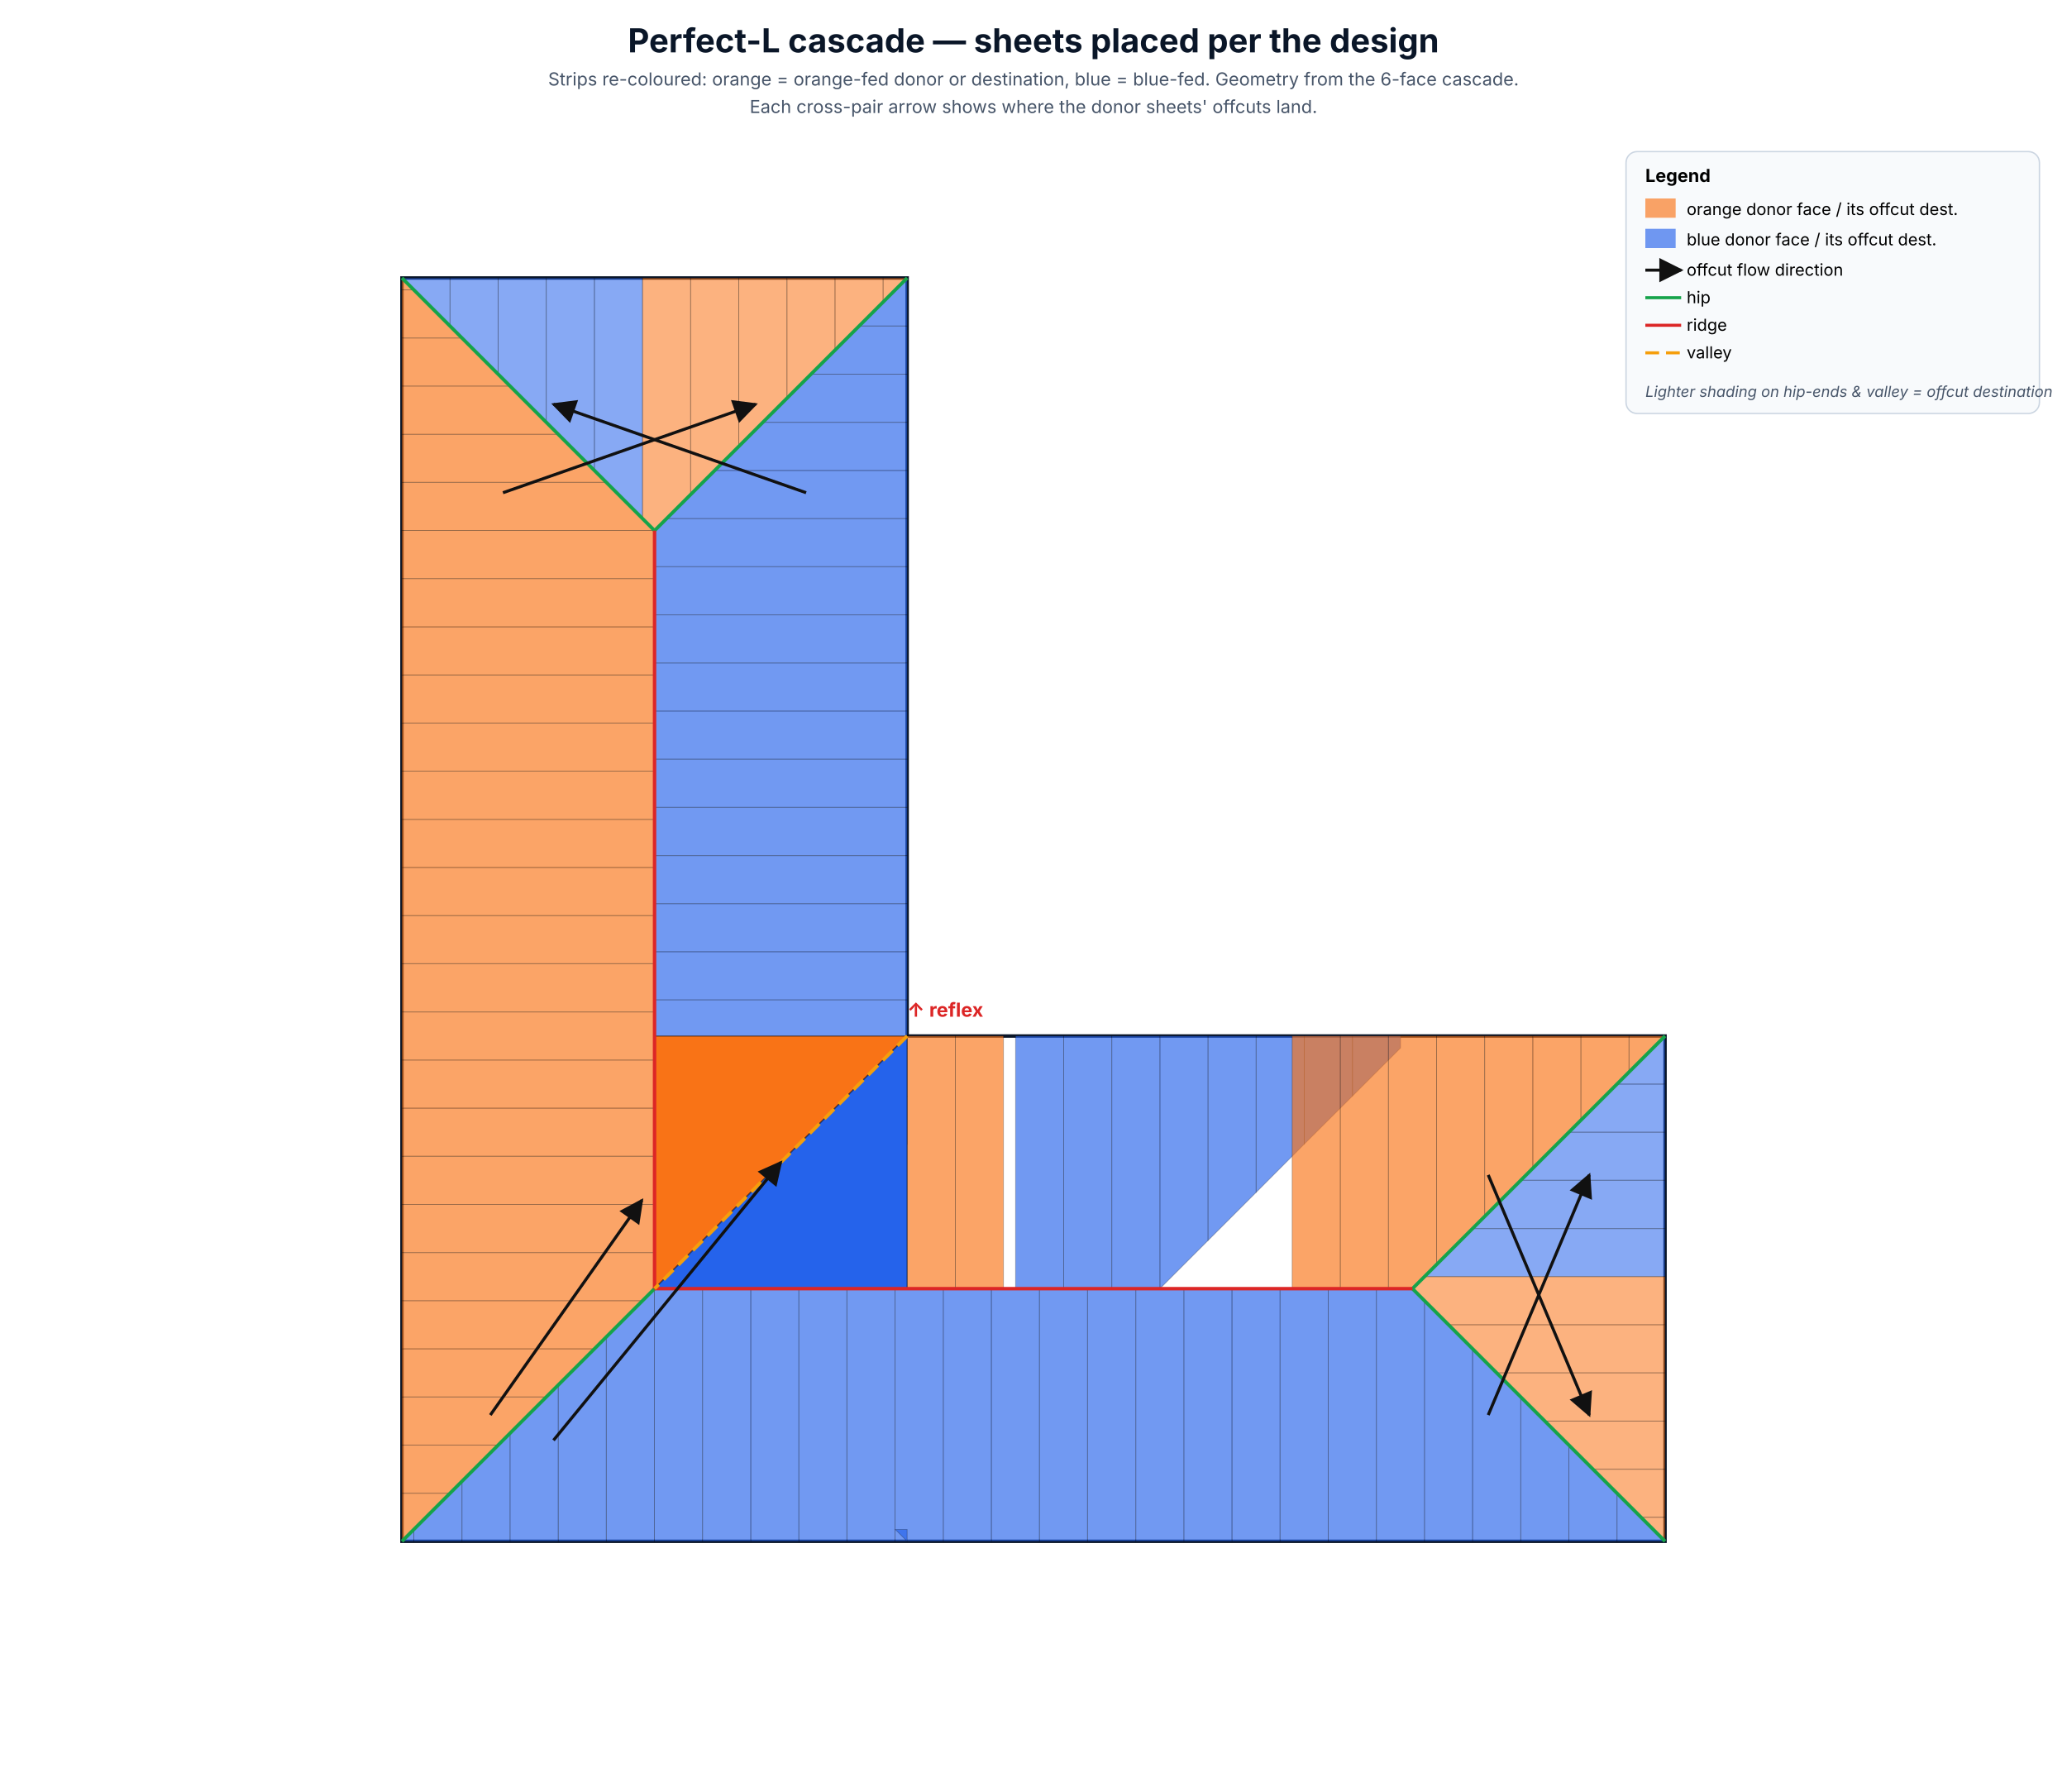
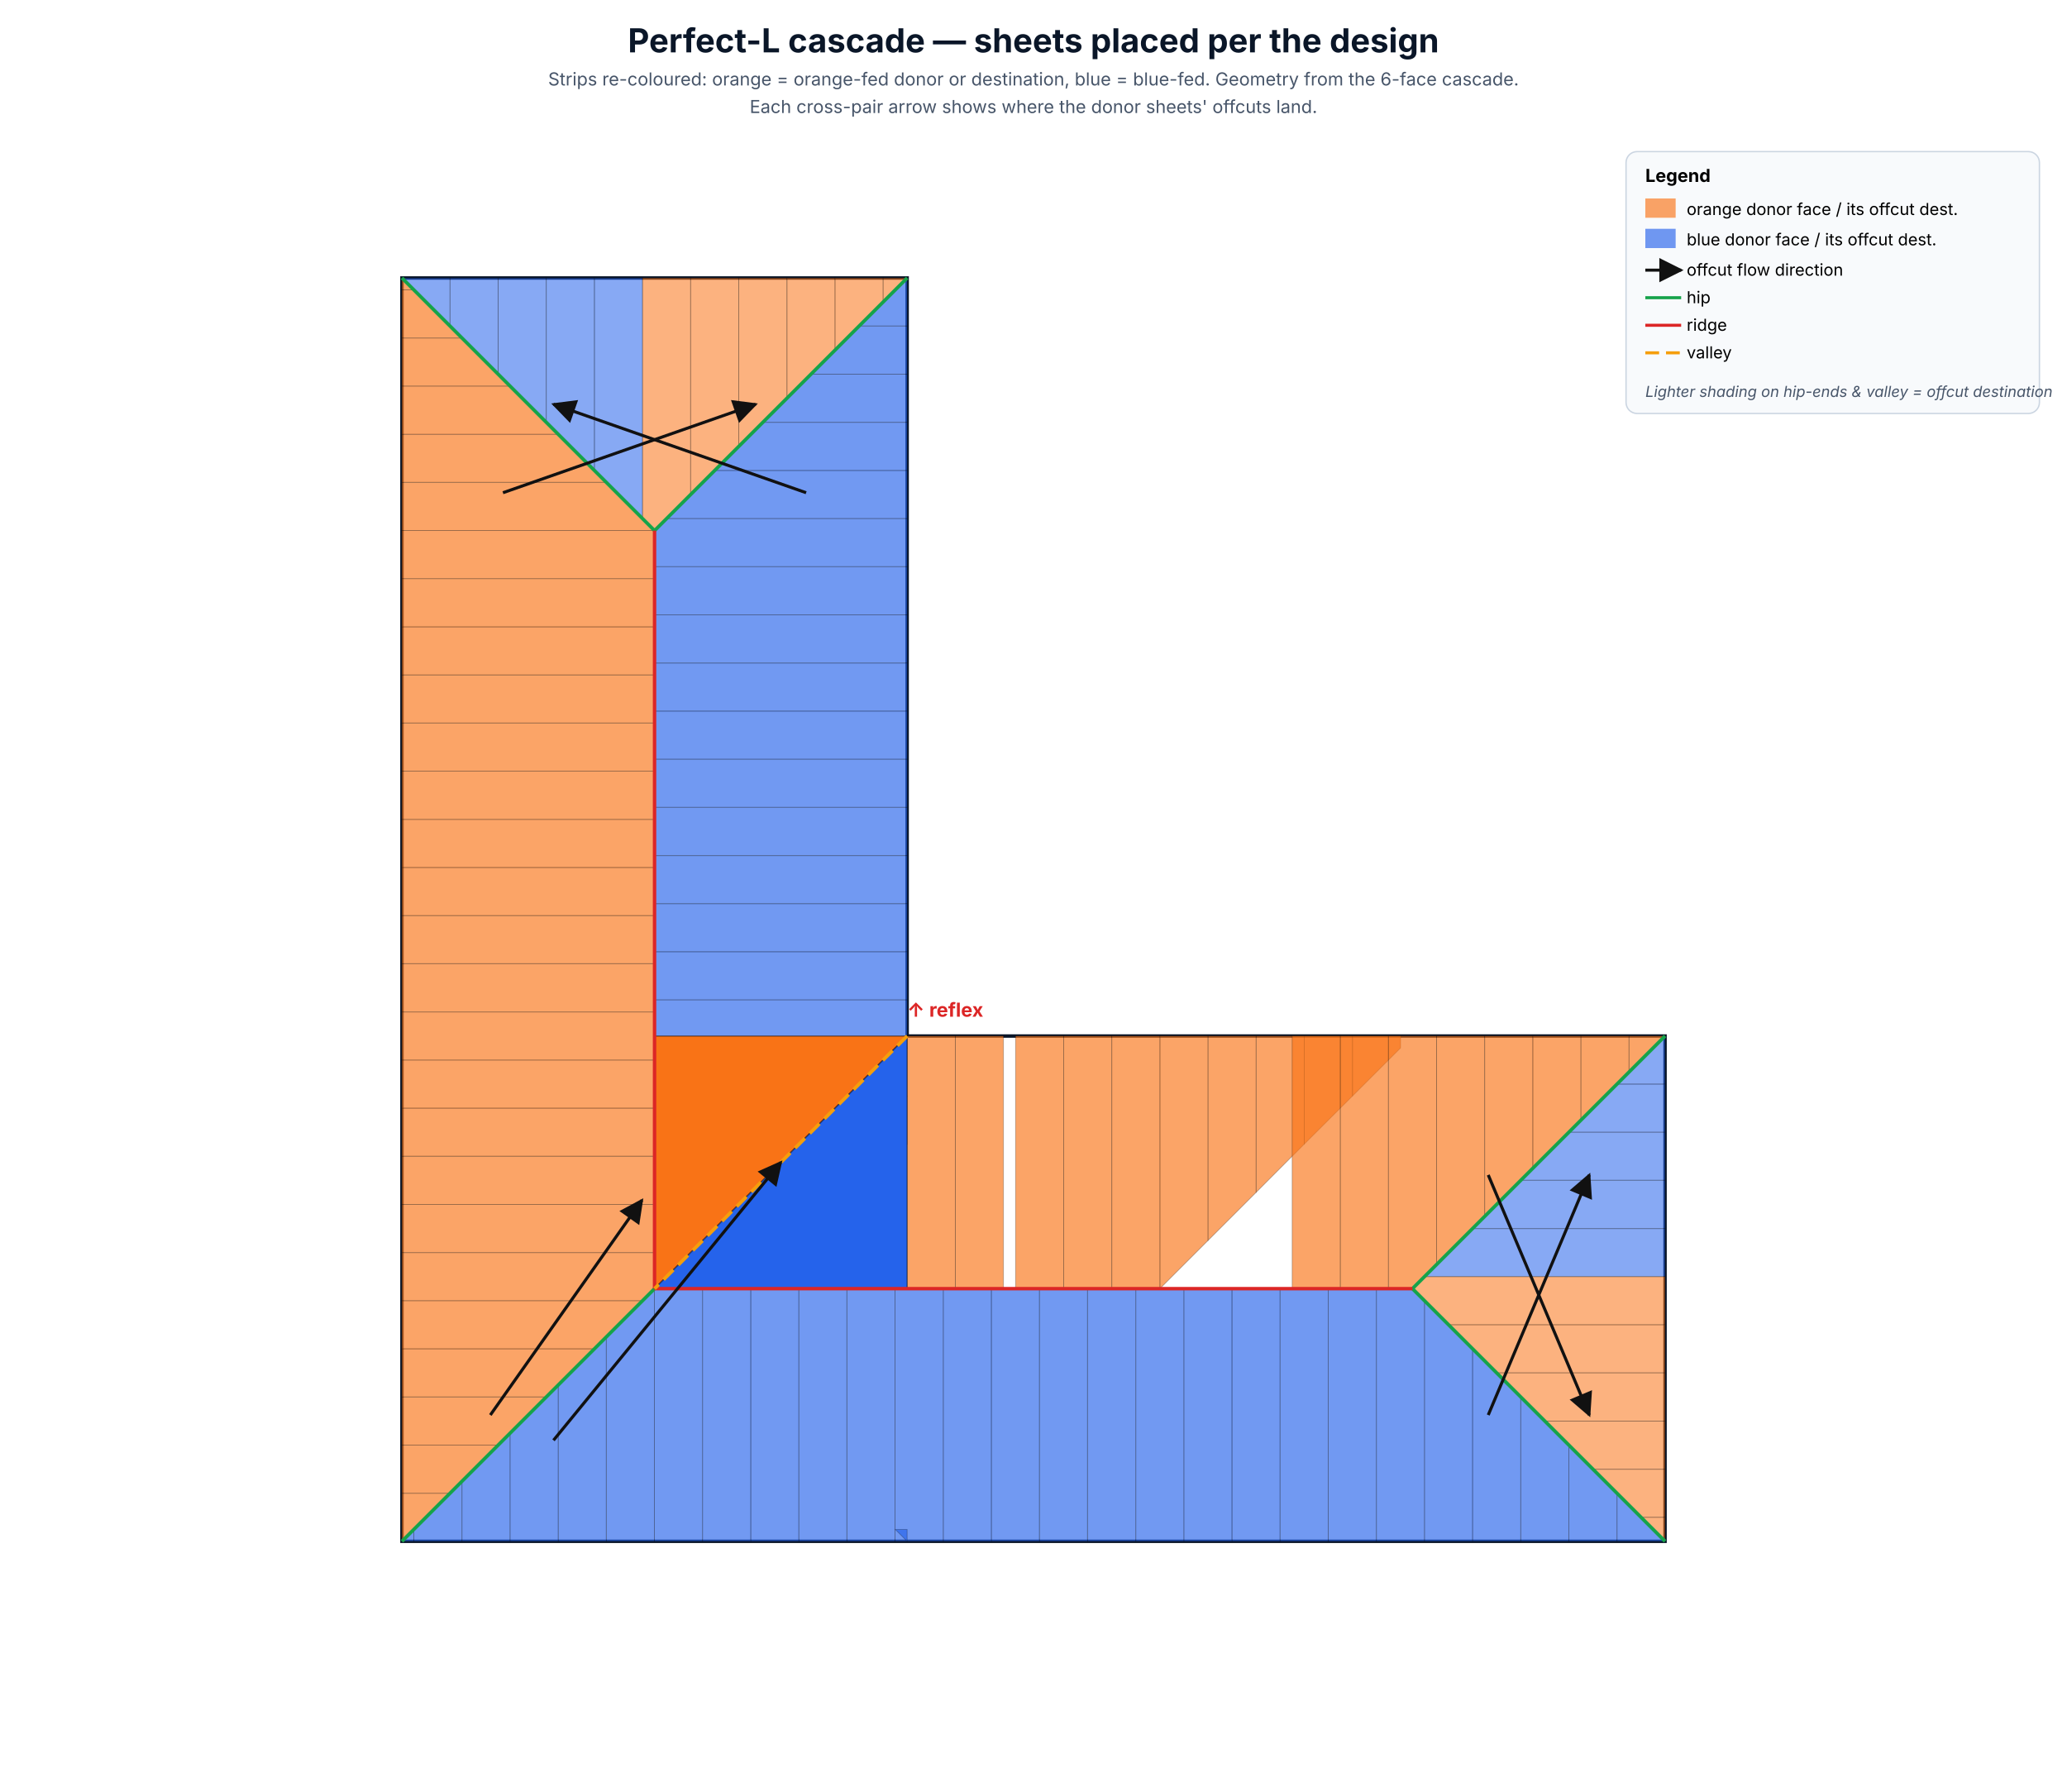
<svg xmlns="http://www.w3.org/2000/svg" width="1500" height="1300" viewBox="0 0 1500 1300" style="background:#fff;font-family:Inter,sans-serif">
  <defs>
    <marker id="arrow" viewBox="0 0 10 10" refX="9" refY="5" markerWidth="8" markerHeight="8" orient="auto">
      <path d="M 0 0 L 10 5 L 0 10 z" fill="#111" />
    </marker>
  </defs>
  <text x="750" y="38" text-anchor="middle" font-size="24" font-weight="700" fill="#0a1628">Perfect-L cascade — sheets placed per the design</text>
  <text x="750" y="62" text-anchor="middle" font-size="13" fill="#475569">Strips re-coloured: orange = orange-fed donor or destination, blue = blue-fed. Geometry from the 6-face cascade.</text>
  <text x="750" y="82" text-anchor="middle" font-size="13" fill="#475569">Each cross-pair arrow shows where the donor sheets' offcuts land.</text>
  <polygon points="291.7,201.7 658.3,201.7 658.3,751.7 1208.3,751.7 1208.3,1118.3 291.7,1118.3" fill="none" stroke="#0a1628" stroke-width="2.5" />
  <polygon points="1208.3,1118.3 1208.3,1118.3 1173.4,1118.3 1173.4,1083.4" fill="#2563eb" fill-opacity="0.65" stroke="rgba(0,0,0,0.25)" stroke-width="0.6" />
  <polygon points="1173.4,1083.4 1173.4,1118.3 1138.5,1118.3 1138.5,1048.5" fill="#2563eb" fill-opacity="0.65" stroke="rgba(0,0,0,0.25)" stroke-width="0.6" />
  <polygon points="1138.5,1048.5 1138.5,1118.3 1103.6,1118.3 1103.6,1013.6" fill="#2563eb" fill-opacity="0.65" stroke="rgba(0,0,0,0.25)" stroke-width="0.6" />
  <polygon points="1103.6,1013.6 1103.6,1118.3 1068.6,1118.3 1068.6,978.6" fill="#2563eb" fill-opacity="0.65" stroke="rgba(0,0,0,0.25)" stroke-width="0.6" />
  <polygon points="1068.6,978.6 1068.6,1118.3 1033.7,1118.3 1033.7,943.7" fill="#2563eb" fill-opacity="0.65" stroke="rgba(0,0,0,0.25)" stroke-width="0.6" />
  <polygon points="1025.0,935.0 1033.7,943.7 1033.7,1118.3 998.8,1118.3 998.8,935.0" fill="#2563eb" fill-opacity="0.65" stroke="rgba(0,0,0,0.25)" stroke-width="0.6" />
  <polygon points="998.8,935.0 998.8,1118.3 963.9,1118.3 963.9,935.0" fill="#2563eb" fill-opacity="0.65" stroke="rgba(0,0,0,0.25)" stroke-width="0.6" />
  <polygon points="963.9,935.0 963.9,1118.3 928.9,1118.3 928.9,935.0" fill="#2563eb" fill-opacity="0.65" stroke="rgba(0,0,0,0.25)" stroke-width="0.6" />
  <polygon points="928.9,935.0 928.9,1118.3 894.0,1118.3 894.0,935.0" fill="#2563eb" fill-opacity="0.65" stroke="rgba(0,0,0,0.25)" stroke-width="0.6" />
  <polygon points="894.0,935.0 894.0,1118.3 859.1,1118.3 859.1,935.0" fill="#2563eb" fill-opacity="0.65" stroke="rgba(0,0,0,0.25)" stroke-width="0.6" />
  <polygon points="859.1,935.0 859.1,1118.3 824.2,1118.3 824.2,935.0" fill="#2563eb" fill-opacity="0.65" stroke="rgba(0,0,0,0.25)" stroke-width="0.6" />
  <polygon points="824.2,935.0 824.2,1118.3 789.2,1118.3 789.2,935.0" fill="#2563eb" fill-opacity="0.65" stroke="rgba(0,0,0,0.25)" stroke-width="0.6" />
  <polygon points="789.2,935.0 789.2,1118.3 754.3,1118.3 754.3,935.0" fill="#2563eb" fill-opacity="0.65" stroke="rgba(0,0,0,0.25)" stroke-width="0.6" />
  <polygon points="754.3,935.0 754.3,1118.3 719.4,1118.3 719.4,935.0" fill="#2563eb" fill-opacity="0.65" stroke="rgba(0,0,0,0.25)" stroke-width="0.6" />
  <polygon points="719.4,935.0 719.4,1118.3 684.5,1118.3 684.5,935.0" fill="#2563eb" fill-opacity="0.65" stroke="rgba(0,0,0,0.25)" stroke-width="0.6" />
  <polygon points="684.5,935.0 684.5,1118.3 649.5,1118.3 649.5,935.0" fill="#2563eb" fill-opacity="0.65" stroke="rgba(0,0,0,0.25)" stroke-width="0.6" />
  <polygon points="649.5,935.0 649.5,1118.3 614.6,1118.3 614.6,935.0" fill="#2563eb" fill-opacity="0.65" stroke="rgba(0,0,0,0.25)" stroke-width="0.6" />
  <polygon points="614.6,935.0 614.6,1118.3 579.7,1118.3 579.7,935.0" fill="#2563eb" fill-opacity="0.65" stroke="rgba(0,0,0,0.25)" stroke-width="0.6" />
  <polygon points="579.7,935.0 579.7,1118.3 544.8,1118.3 544.8,935.0" fill="#2563eb" fill-opacity="0.65" stroke="rgba(0,0,0,0.25)" stroke-width="0.6" />
  <polygon points="544.8,935.0 544.8,1118.3 509.8,1118.3 509.8,935.0" fill="#2563eb" fill-opacity="0.65" stroke="rgba(0,0,0,0.25)" stroke-width="0.6" />
  <polygon points="509.8,935.0 509.8,1118.3 474.9,1118.3 474.9,935.1 475.0,935.0" fill="#2563eb" fill-opacity="0.65" stroke="rgba(0,0,0,0.25)" stroke-width="0.6" />
  <polygon points="474.9,935.1 474.9,1118.3 440.0,1118.3 440.0,970.0" fill="#2563eb" fill-opacity="0.65" stroke="rgba(0,0,0,0.25)" stroke-width="0.6" />
  <polygon points="440.0,970.0 440.0,1118.3 405.1,1118.3 405.1,1004.9" fill="#2563eb" fill-opacity="0.65" stroke="rgba(0,0,0,0.25)" stroke-width="0.6" />
  <polygon points="405.1,1004.9 405.1,1118.3 370.1,1118.3 370.1,1039.9" fill="#2563eb" fill-opacity="0.65" stroke="rgba(0,0,0,0.25)" stroke-width="0.6" />
  <polygon points="370.1,1039.9 370.1,1118.3 335.2,1118.3 335.2,1074.8" fill="#2563eb" fill-opacity="0.65" stroke="rgba(0,0,0,0.25)" stroke-width="0.6" />
  <polygon points="335.2,1074.8 335.2,1118.3 300.3,1118.3 300.3,1109.7" fill="#2563eb" fill-opacity="0.65" stroke="rgba(0,0,0,0.25)" stroke-width="0.6" />
  <polygon points="300.3,1109.7 300.3,1118.3 291.7,1118.3 291.7,1118.3" fill="#2563eb" fill-opacity="0.65" stroke="rgba(0,0,0,0.25)" stroke-width="0.6" />
  <polygon points="291.7,1118.3 291.7,1118.3 291.7,1083.4 326.6,1083.4" fill="#f97316" fill-opacity="0.65" stroke="rgba(0,0,0,0.25)" stroke-width="0.6" />
  <polygon points="326.6,1083.4 291.7,1083.4 291.7,1048.5 361.5,1048.5" fill="#f97316" fill-opacity="0.65" stroke="rgba(0,0,0,0.25)" stroke-width="0.6" />
  <polygon points="361.5,1048.5 291.7,1048.5 291.7,1013.6 396.4,1013.6" fill="#f97316" fill-opacity="0.65" stroke="rgba(0,0,0,0.25)" stroke-width="0.6" />
  <polygon points="396.4,1013.6 291.7,1013.6 291.7,978.6 431.4,978.6" fill="#f97316" fill-opacity="0.65" stroke="rgba(0,0,0,0.25)" stroke-width="0.6" />
  <polygon points="431.4,978.6 291.7,978.6 291.7,943.7 466.3,943.7" fill="#f97316" fill-opacity="0.65" stroke="rgba(0,0,0,0.25)" stroke-width="0.6" />
  <polygon points="475.0,935.0 466.3,943.7 291.7,943.7 291.7,908.8 475.0,908.8" fill="#f97316" fill-opacity="0.65" stroke="rgba(0,0,0,0.25)" stroke-width="0.6" />
  <polygon points="475.0,908.8 291.7,908.8 291.7,873.9 475.0,873.9" fill="#f97316" fill-opacity="0.65" stroke="rgba(0,0,0,0.25)" stroke-width="0.6" />
  <polygon points="475.0,873.9 291.7,873.9 291.7,838.9 475.0,838.9" fill="#f97316" fill-opacity="0.65" stroke="rgba(0,0,0,0.25)" stroke-width="0.6" />
  <polygon points="475.0,838.9 291.7,838.9 291.7,804.0 475.0,804.0" fill="#f97316" fill-opacity="0.65" stroke="rgba(0,0,0,0.25)" stroke-width="0.6" />
  <polygon points="475.0,804.0 291.7,804.0 291.7,769.1 475.0,769.1" fill="#f97316" fill-opacity="0.65" stroke="rgba(0,0,0,0.25)" stroke-width="0.6" />
  <polygon points="475.0,769.1 291.7,769.1 291.7,734.2 475.0,734.2" fill="#f97316" fill-opacity="0.65" stroke="rgba(0,0,0,0.25)" stroke-width="0.6" />
  <polygon points="475.0,734.2 291.7,734.2 291.7,699.2 475.0,699.2" fill="#f97316" fill-opacity="0.65" stroke="rgba(0,0,0,0.25)" stroke-width="0.6" />
  <polygon points="475.0,699.2 291.7,699.2 291.7,664.3 475.0,664.3" fill="#f97316" fill-opacity="0.65" stroke="rgba(0,0,0,0.25)" stroke-width="0.6" />
  <polygon points="475.0,664.3 291.7,664.3 291.7,629.4 475.0,629.4" fill="#f97316" fill-opacity="0.65" stroke="rgba(0,0,0,0.25)" stroke-width="0.6" />
  <polygon points="475.0,629.4 291.7,629.4 291.7,594.5 475.0,594.5" fill="#f97316" fill-opacity="0.65" stroke="rgba(0,0,0,0.25)" stroke-width="0.6" />
  <polygon points="475.0,594.5 291.7,594.5 291.7,559.5 475.0,559.5" fill="#f97316" fill-opacity="0.65" stroke="rgba(0,0,0,0.25)" stroke-width="0.6" />
  <polygon points="475.0,559.5 291.7,559.5 291.7,524.6 475.0,524.6" fill="#f97316" fill-opacity="0.65" stroke="rgba(0,0,0,0.25)" stroke-width="0.6" />
  <polygon points="475.0,524.6 291.7,524.6 291.7,489.7 475.0,489.7" fill="#f97316" fill-opacity="0.65" stroke="rgba(0,0,0,0.25)" stroke-width="0.6" />
  <polygon points="475.0,489.7 291.7,489.7 291.7,454.8 475.0,454.8" fill="#f97316" fill-opacity="0.65" stroke="rgba(0,0,0,0.25)" stroke-width="0.6" />
  <polygon points="475.0,454.8 291.7,454.8 291.7,419.8 475.0,419.8" fill="#f97316" fill-opacity="0.65" stroke="rgba(0,0,0,0.25)" stroke-width="0.6" />
  <polygon points="475.0,419.8 291.7,419.8 291.7,384.9 474.9,384.9 475.0,385.0" fill="#f97316" fill-opacity="0.65" stroke="rgba(0,0,0,0.25)" stroke-width="0.6" />
  <polygon points="474.9,384.9 291.7,384.9 291.7,350.0 440.0,350.0" fill="#f97316" fill-opacity="0.65" stroke="rgba(0,0,0,0.25)" stroke-width="0.6" />
  <polygon points="440.0,350.0 291.7,350.0 291.7,315.1 405.1,315.1" fill="#f97316" fill-opacity="0.65" stroke="rgba(0,0,0,0.25)" stroke-width="0.6" />
  <polygon points="405.1,315.1 291.7,315.1 291.7,280.1 370.1,280.1" fill="#f97316" fill-opacity="0.65" stroke="rgba(0,0,0,0.25)" stroke-width="0.6" />
  <polygon points="370.1,280.1 291.7,280.1 291.7,245.2 335.2,245.2" fill="#f97316" fill-opacity="0.65" stroke="rgba(0,0,0,0.25)" stroke-width="0.6" />
  <polygon points="335.2,245.2 291.7,245.2 291.7,210.3 300.3,210.3" fill="#f97316" fill-opacity="0.65" stroke="rgba(0,0,0,0.25)" stroke-width="0.6" />
  <polygon points="300.3,210.3 291.7,210.3 291.7,201.7 291.7,201.7" fill="#f97316" fill-opacity="0.65" stroke="rgba(0,0,0,0.25)" stroke-width="0.6" />
  <polygon points="658.3,201.7 658.3,201.7 658.3,236.6 623.4,236.6" fill="#2563eb" fill-opacity="0.65" stroke="rgba(0,0,0,0.25)" stroke-width="0.6" />
  <polygon points="623.4,236.6 658.3,236.6 658.3,271.5 588.5,271.5" fill="#2563eb" fill-opacity="0.65" stroke="rgba(0,0,0,0.25)" stroke-width="0.6" />
  <polygon points="588.5,271.5 658.3,271.5 658.3,306.4 553.6,306.4" fill="#2563eb" fill-opacity="0.65" stroke="rgba(0,0,0,0.25)" stroke-width="0.6" />
  <polygon points="553.6,306.4 658.3,306.4 658.3,341.4 518.6,341.4" fill="#2563eb" fill-opacity="0.65" stroke="rgba(0,0,0,0.25)" stroke-width="0.6" />
  <polygon points="518.6,341.4 658.3,341.4 658.3,376.3 483.7,376.3" fill="#2563eb" fill-opacity="0.65" stroke="rgba(0,0,0,0.25)" stroke-width="0.6" />
  <polygon points="475.0,385.0 483.7,376.3 658.3,376.3 658.3,411.2 475.0,411.2" fill="#2563eb" fill-opacity="0.65" stroke="rgba(0,0,0,0.25)" stroke-width="0.6" />
  <polygon points="475.0,411.2 658.3,411.2 658.3,446.1 475.0,446.1" fill="#2563eb" fill-opacity="0.65" stroke="rgba(0,0,0,0.25)" stroke-width="0.6" />
  <polygon points="475.0,446.1 658.3,446.1 658.3,481.1 475.0,481.1" fill="#2563eb" fill-opacity="0.65" stroke="rgba(0,0,0,0.25)" stroke-width="0.6" />
  <polygon points="475.0,481.1 658.3,481.1 658.3,516.0 475.0,516.0" fill="#2563eb" fill-opacity="0.65" stroke="rgba(0,0,0,0.25)" stroke-width="0.6" />
  <polygon points="475.0,516.0 658.3,516.0 658.3,550.9 475.0,550.9" fill="#2563eb" fill-opacity="0.65" stroke="rgba(0,0,0,0.25)" stroke-width="0.6" />
  <polygon points="475.0,550.9 658.3,550.9 658.3,585.8 475.0,585.8" fill="#2563eb" fill-opacity="0.65" stroke="rgba(0,0,0,0.25)" stroke-width="0.6" />
  <polygon points="475.0,585.8 658.3,585.8 658.3,620.8 475.0,620.8" fill="#2563eb" fill-opacity="0.65" stroke="rgba(0,0,0,0.25)" stroke-width="0.6" />
  <polygon points="475.0,620.8 658.3,620.8 658.3,655.7 475.0,655.7" fill="#2563eb" fill-opacity="0.65" stroke="rgba(0,0,0,0.25)" stroke-width="0.6" />
  <polygon points="475.0,655.7 658.3,655.7 658.3,690.6 475.0,690.6" fill="#2563eb" fill-opacity="0.65" stroke="rgba(0,0,0,0.25)" stroke-width="0.6" />
  <polygon points="475.0,690.6 658.3,690.6 658.3,725.5 475.0,725.5" fill="#2563eb" fill-opacity="0.65" stroke="rgba(0,0,0,0.25)" stroke-width="0.6" />
  <polygon points="475.0,725.5 658.3,725.5 658.3,760.5 475.0,760.5" fill="#2563eb" fill-opacity="0.65" stroke="rgba(0,0,0,0.25)" stroke-width="0.6" />
  <polygon points="475.0,760.5 658.3,760.5 658.3,795.4 475.0,795.4" fill="#2563eb" fill-opacity="0.65" stroke="rgba(0,0,0,0.25)" stroke-width="0.6" />
  <polygon points="475.0,795.4 658.3,795.4 658.3,830.3 475.0,830.3" fill="#2563eb" fill-opacity="0.65" stroke="rgba(0,0,0,0.25)" stroke-width="0.6" />
-   <polygon points="737.0,935.0 737.0,751.7 771.9,751.7 771.9,935.0" fill="#2563eb" fill-opacity="0.65" stroke="rgba(0,0,0,0.25)" stroke-width="0.6" />
-   <polygon points="771.9,935.0 771.9,751.7 806.8,751.7 806.8,935.0" fill="#2563eb" fill-opacity="0.65" stroke="rgba(0,0,0,0.25)" stroke-width="0.6" />
-   <polygon points="806.8,935.0 806.8,751.7 841.8,751.7 841.8,934.9 841.7,935.0" fill="#2563eb" fill-opacity="0.65" stroke="rgba(0,0,0,0.25)" stroke-width="0.6" />
-   <polygon points="841.8,934.9 841.8,751.7 876.7,751.7 876.7,900.0" fill="#2563eb" fill-opacity="0.65" stroke="rgba(0,0,0,0.25)" stroke-width="0.6" />
-   <polygon points="876.7,900.0 876.7,751.7 911.6,751.7 911.6,865.1" fill="#2563eb" fill-opacity="0.65" stroke="rgba(0,0,0,0.25)" stroke-width="0.6" />
-   <polygon points="911.6,865.1 911.6,751.7 946.5,751.7 946.5,830.1" fill="#2563eb" fill-opacity="0.65" stroke="rgba(0,0,0,0.25)" stroke-width="0.6" />
-   <polygon points="946.5,830.1 946.5,751.7 981.5,751.7 981.5,795.2" fill="#2563eb" fill-opacity="0.65" stroke="rgba(0,0,0,0.25)" stroke-width="0.6" />
-   <polygon points="981.5,795.2 981.5,751.7 1016.4,751.7 1016.4,760.3" fill="#2563eb" fill-opacity="0.65" stroke="rgba(0,0,0,0.25)" stroke-width="0.6" />
+   <polygon points="737.0,935.0 737.0,751.7 771.9,751.7 771.9,935.0" fill="#f97316" fill-opacity="0.65" stroke="rgba(0,0,0,0.25)" stroke-width="0.6" />
+   <polygon points="771.9,935.0 771.9,751.7 806.8,751.7 806.8,935.0" fill="#f97316" fill-opacity="0.65" stroke="rgba(0,0,0,0.25)" stroke-width="0.6" />
+   <polygon points="806.8,935.0 806.8,751.7 841.8,751.7 841.8,934.9 841.7,935.0" fill="#f97316" fill-opacity="0.65" stroke="rgba(0,0,0,0.25)" stroke-width="0.6" />
+   <polygon points="841.8,934.9 841.8,751.7 876.7,751.7 876.7,900.0" fill="#f97316" fill-opacity="0.65" stroke="rgba(0,0,0,0.25)" stroke-width="0.6" />
+   <polygon points="876.7,900.0 876.7,751.7 911.6,751.7 911.6,865.1" fill="#f97316" fill-opacity="0.65" stroke="rgba(0,0,0,0.25)" stroke-width="0.6" />
+   <polygon points="911.6,865.1 911.6,751.7 946.5,751.7 946.5,830.1" fill="#f97316" fill-opacity="0.65" stroke="rgba(0,0,0,0.25)" stroke-width="0.6" />
+   <polygon points="946.5,830.1 946.5,751.7 981.5,751.7 981.5,795.2" fill="#f97316" fill-opacity="0.65" stroke="rgba(0,0,0,0.25)" stroke-width="0.6" />
+   <polygon points="981.5,795.2 981.5,751.7 1016.4,751.7 1016.4,760.3" fill="#f97316" fill-opacity="0.65" stroke="rgba(0,0,0,0.25)" stroke-width="0.6" />
  <polygon points="649.7,1109.7 658.3,1109.7 658.3,1118.3 658.3,1118.3" fill="#2563eb" fill-opacity="0.65" stroke="rgba(0,0,0,0.25)" stroke-width="0.6" />
  <polygon points="658.3,935.0 658.3,751.7 693.3,751.7 693.3,935.0" fill="#f97316" fill-opacity="0.65" stroke="rgba(0,0,0,0.25)" stroke-width="0.6" />
  <polygon points="693.3,935.0 693.3,751.7 728.2,751.7 728.2,935.0" fill="#f97316" fill-opacity="0.65" stroke="rgba(0,0,0,0.25)" stroke-width="0.6" />
  <polygon points="937.7,935.0 937.7,751.7 972.7,751.7 972.7,935.0" fill="#f97316" fill-opacity="0.65" stroke="rgba(0,0,0,0.25)" stroke-width="0.6" />
  <polygon points="972.7,935.0 972.7,751.7 1007.6,751.7 1007.6,935.0" fill="#f97316" fill-opacity="0.65" stroke="rgba(0,0,0,0.25)" stroke-width="0.6" />
  <polygon points="1007.6,935.0 1007.6,751.7 1042.5,751.7 1042.5,917.5 1025.0,935.0" fill="#f97316" fill-opacity="0.65" stroke="rgba(0,0,0,0.25)" stroke-width="0.6" />
  <polygon points="1042.5,917.5 1042.5,751.7 1077.4,751.7 1077.4,882.6" fill="#f97316" fill-opacity="0.65" stroke="rgba(0,0,0,0.25)" stroke-width="0.6" />
  <polygon points="1077.4,882.6 1077.4,751.7 1112.4,751.7 1112.4,847.6" fill="#f97316" fill-opacity="0.65" stroke="rgba(0,0,0,0.25)" stroke-width="0.6" />
  <polygon points="1112.4,847.6 1112.4,751.7 1147.3,751.7 1147.3,812.7" fill="#f97316" fill-opacity="0.65" stroke="rgba(0,0,0,0.25)" stroke-width="0.6" />
  <polygon points="1147.3,812.7 1147.3,751.7 1182.2,751.7 1182.2,777.8" fill="#f97316" fill-opacity="0.65" stroke="rgba(0,0,0,0.25)" stroke-width="0.6" />
  <polygon points="1182.2,777.8 1182.2,751.7 1208.3,751.7 1208.3,751.7" fill="#f97316" fill-opacity="0.65" stroke="rgba(0,0,0,0.25)" stroke-width="0.6" />
  <polygon points="291.7,201.7 291.7,201.7 326.6,201.7 326.6,236.6" fill="#2563eb" fill-opacity="0.55" stroke="rgba(0,0,0,0.25)" stroke-width="0.6" />
  <polygon points="326.6,236.6 326.6,201.7 361.5,201.7 361.5,271.5" fill="#2563eb" fill-opacity="0.55" stroke="rgba(0,0,0,0.25)" stroke-width="0.6" />
  <polygon points="361.5,271.5 361.5,201.7 396.4,201.7 396.4,306.4" fill="#2563eb" fill-opacity="0.55" stroke="rgba(0,0,0,0.25)" stroke-width="0.6" />
  <polygon points="396.4,306.4 396.4,201.7 431.4,201.7 431.4,341.4" fill="#2563eb" fill-opacity="0.55" stroke="rgba(0,0,0,0.25)" stroke-width="0.6" />
  <polygon points="431.4,341.4 431.4,201.7 466.3,201.7 466.3,376.3" fill="#2563eb" fill-opacity="0.55" stroke="rgba(0,0,0,0.25)" stroke-width="0.6" />
  <polygon points="466.3,376.3 466.3,201.7 501.2,201.7 501.2,358.8 475.0,385.0" fill="#f97316" fill-opacity="0.55" stroke="rgba(0,0,0,0.25)" stroke-width="0.6" />
  <polygon points="501.2,358.8 501.2,201.7 536.1,201.7 536.1,323.9" fill="#f97316" fill-opacity="0.55" stroke="rgba(0,0,0,0.25)" stroke-width="0.6" />
  <polygon points="536.1,323.9 536.1,201.7 571.1,201.7 571.1,288.9" fill="#f97316" fill-opacity="0.55" stroke="rgba(0,0,0,0.25)" stroke-width="0.6" />
  <polygon points="571.1,288.9 571.1,201.7 606.0,201.7 606.0,254.0" fill="#f97316" fill-opacity="0.55" stroke="rgba(0,0,0,0.25)" stroke-width="0.6" />
  <polygon points="606.0,254.0 606.0,201.7 640.9,201.7 640.9,219.1" fill="#f97316" fill-opacity="0.55" stroke="rgba(0,0,0,0.25)" stroke-width="0.6" />
  <polygon points="640.9,219.1 640.9,201.7 658.3,201.7 658.3,201.7" fill="#f97316" fill-opacity="0.55" stroke="rgba(0,0,0,0.25)" stroke-width="0.6" />
  <polygon points="1208.3,751.7 1208.3,751.7 1208.3,786.6 1173.4,786.6" fill="#2563eb" fill-opacity="0.55" stroke="rgba(0,0,0,0.25)" stroke-width="0.6" />
  <polygon points="1173.4,786.6 1208.3,786.6 1208.3,821.5 1138.5,821.5" fill="#2563eb" fill-opacity="0.55" stroke="rgba(0,0,0,0.25)" stroke-width="0.6" />
  <polygon points="1138.5,821.5 1208.3,821.5 1208.3,856.4 1103.6,856.4" fill="#2563eb" fill-opacity="0.55" stroke="rgba(0,0,0,0.25)" stroke-width="0.6" />
  <polygon points="1103.6,856.4 1208.3,856.4 1208.3,891.4 1068.6,891.4" fill="#2563eb" fill-opacity="0.55" stroke="rgba(0,0,0,0.25)" stroke-width="0.6" />
  <polygon points="1068.6,891.4 1208.3,891.4 1208.3,926.3 1033.7,926.3" fill="#2563eb" fill-opacity="0.55" stroke="rgba(0,0,0,0.25)" stroke-width="0.6" />
  <polygon points="1033.7,926.3 1208.3,926.3 1208.3,961.2 1051.2,961.2 1025.0,935.0" fill="#f97316" fill-opacity="0.55" stroke="rgba(0,0,0,0.25)" stroke-width="0.6" />
  <polygon points="1051.2,961.2 1208.3,961.2 1208.3,996.1 1086.1,996.1" fill="#f97316" fill-opacity="0.55" stroke="rgba(0,0,0,0.25)" stroke-width="0.6" />
  <polygon points="1086.1,996.1 1208.3,996.1 1208.3,1031.1 1121.1,1031.1" fill="#f97316" fill-opacity="0.55" stroke="rgba(0,0,0,0.25)" stroke-width="0.6" />
  <polygon points="1121.1,1031.1 1208.3,1031.1 1208.3,1066.0 1156.0,1066.0" fill="#f97316" fill-opacity="0.55" stroke="rgba(0,0,0,0.25)" stroke-width="0.6" />
  <polygon points="1156.0,1066.0 1208.3,1066.0 1208.3,1100.9 1190.9,1100.9" fill="#f97316" fill-opacity="0.55" stroke="rgba(0,0,0,0.25)" stroke-width="0.6" />
  <polygon points="1190.9,1100.9 1208.3,1100.9 1208.3,1118.3 1208.3,1118.3" fill="#f97316" fill-opacity="0.55" stroke="rgba(0,0,0,0.25)" stroke-width="0.6" />
  <polygon points="658.3,751.7 475.0,751.7 475.0,935.0" fill="#f97316" fill-opacity="1" stroke="rgba(0,0,0,0.4)" stroke-width="1" />
  <polygon points="658.3,751.7 658.3,935.0 475.0,935.0" fill="#2563eb" fill-opacity="1" stroke="rgba(0,0,0,0.4)" stroke-width="1" />
  <line x1="291.667" y1="201.667" x2="475" y2="385" stroke="#16a34a" stroke-width="2.5" />
  <line x1="658.333" y1="201.667" x2="475" y2="385" stroke="#16a34a" stroke-width="2.5" />
  <line x1="1208.333" y1="751.667" x2="1025" y2="935" stroke="#16a34a" stroke-width="2.5" />
  <line x1="1208.333" y1="1118.333" x2="1025" y2="935" stroke="#16a34a" stroke-width="2.5" />
  <line x1="291.667" y1="1118.333" x2="475" y2="935" stroke="#16a34a" stroke-width="2.5" />
  <line x1="475" y1="385" x2="475" y2="935" stroke="#dc2626" stroke-width="2.5" />
  <line x1="475" y1="935" x2="1025" y2="935" stroke="#dc2626" stroke-width="2.5" />
  <line x1="658.333" y1="751.667" x2="475" y2="935" stroke="#f59e0b" stroke-width="2.5" stroke-dasharray="10,5" />
  <line x1="365" y1="357.5" x2="548.333" y2="293.333" stroke="#111" stroke-width="2.2" marker-end="url(#arrow)" />
  <line x1="585" y1="357.5" x2="401.667" y2="293.333" stroke="#111" stroke-width="2.2" marker-end="url(#arrow)" />
  <line x1="1080" y1="852.5" x2="1153.333" y2="1026.667" stroke="#111" stroke-width="2.2" marker-end="url(#arrow)" />
  <line x1="1080" y1="1026.667" x2="1153.333" y2="852.5" stroke="#111" stroke-width="2.2" marker-end="url(#arrow)" />
  <line x1="401.667" y1="1045" x2="566.667" y2="843.333" stroke="#111" stroke-width="2.2" marker-end="url(#arrow)" />
  <line x1="355.833" y1="1026.667" x2="465.833" y2="870.833" stroke="#111" stroke-width="2.2" marker-end="url(#arrow)" />
  <text x="658.333" y="737.667" font-size="14" font-weight="700" fill="#dc2626" text-anchor="start">↑ reflex</text>
  <g transform="translate(1180, 110)">
    <rect x="0" y="0" width="300" height="190" fill="#f8fafc" stroke="#cbd5e1" rx="8" />
    <text x="14" y="22" font-size="13" font-weight="700">Legend</text>
    <rect x="14" y="34" width="22" height="14" fill="#f97316" fill-opacity="0.65" />
    <text x="44" y="46" font-size="12">orange donor face / its offcut dest.</text>
    <rect x="14" y="56" width="22" height="14" fill="#2563eb" fill-opacity="0.65" />
    <text x="44" y="68" font-size="12">blue donor face / its offcut dest.</text>
    <line x1="14" y1="86" x2="40" y2="86" stroke="#111" stroke-width="2.2" marker-end="url(#arrow)" />
    <text x="44" y="90" font-size="12">offcut flow direction</text>
    <line x1="14" y1="106" x2="40" y2="106" stroke="#16a34a" stroke-width="2.2" />
    <text x="44" y="110" font-size="12">hip</text>
    <line x1="14" y1="126" x2="40" y2="126" stroke="#dc2626" stroke-width="2.2" />
    <text x="44" y="130" font-size="12">ridge</text>
    <line x1="14" y1="146" x2="40" y2="146" stroke="#f59e0b" stroke-width="2.2" stroke-dasharray="10,5" />
    <text x="44" y="150" font-size="12">valley</text>
    <text x="14" y="178" font-size="11" font-style="italic" fill="#475569">Lighter shading on hip-ends &amp; valley = offcut destination</text>
  </g>
</svg>
